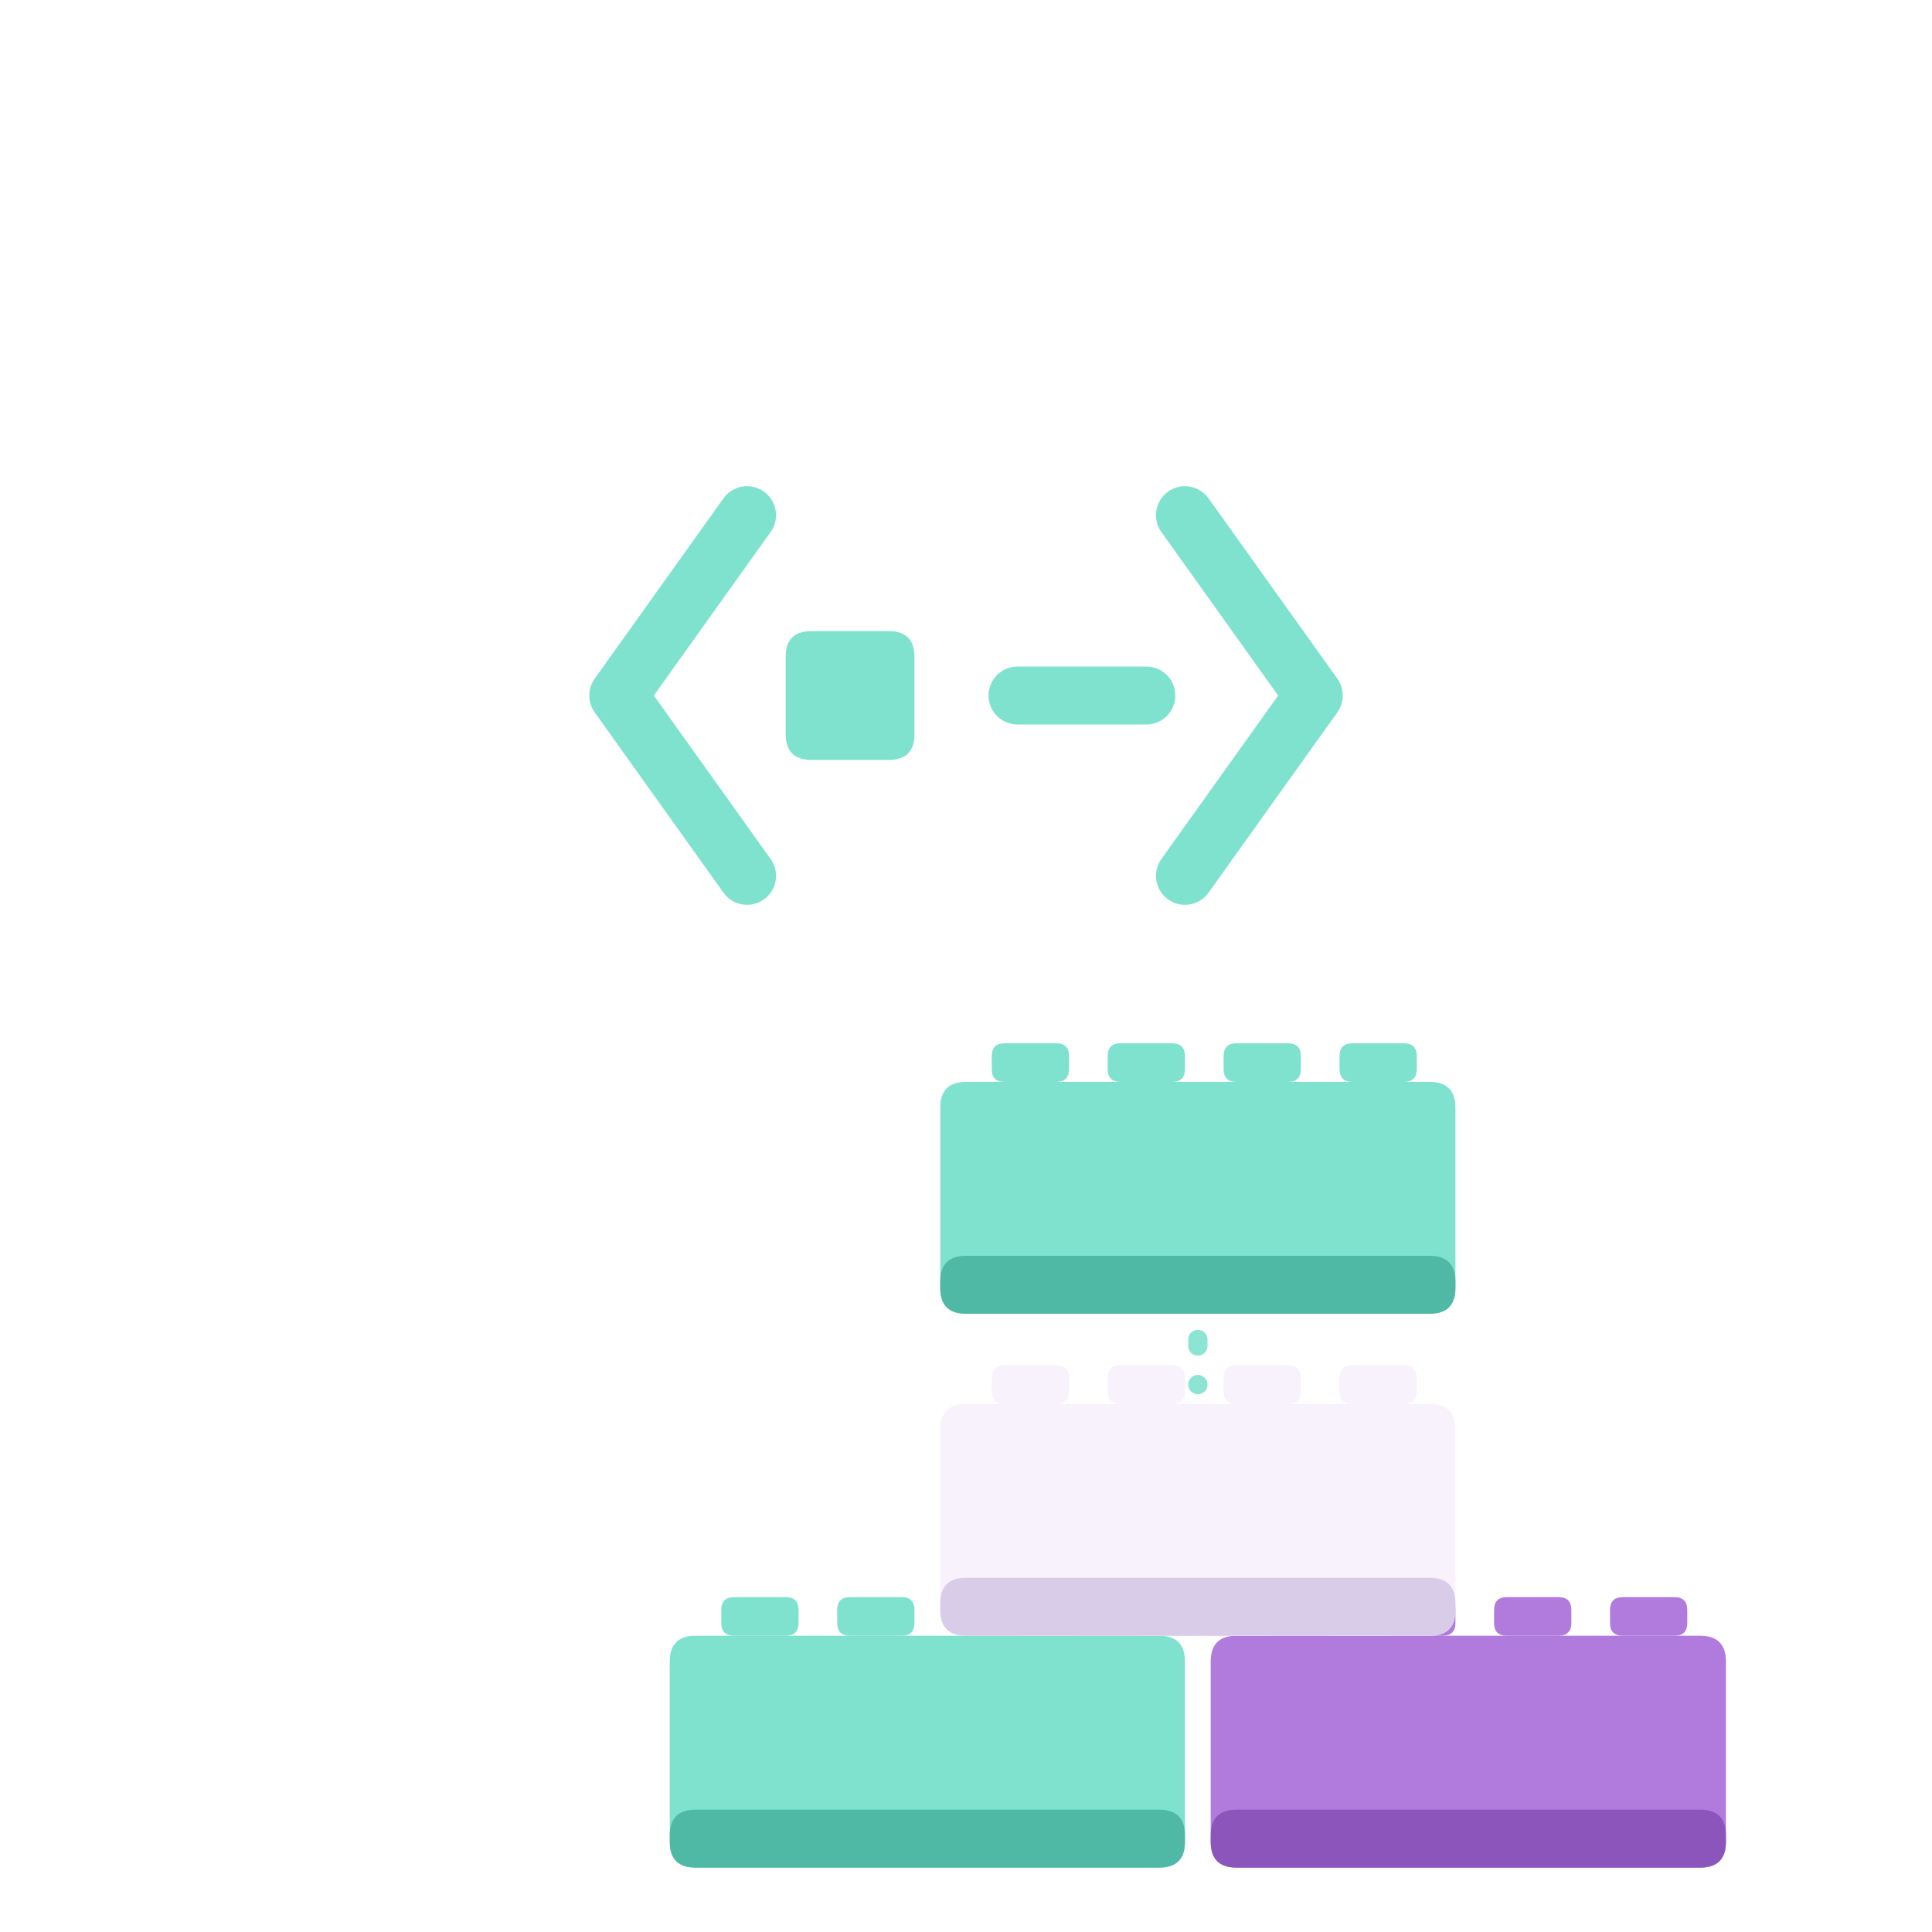
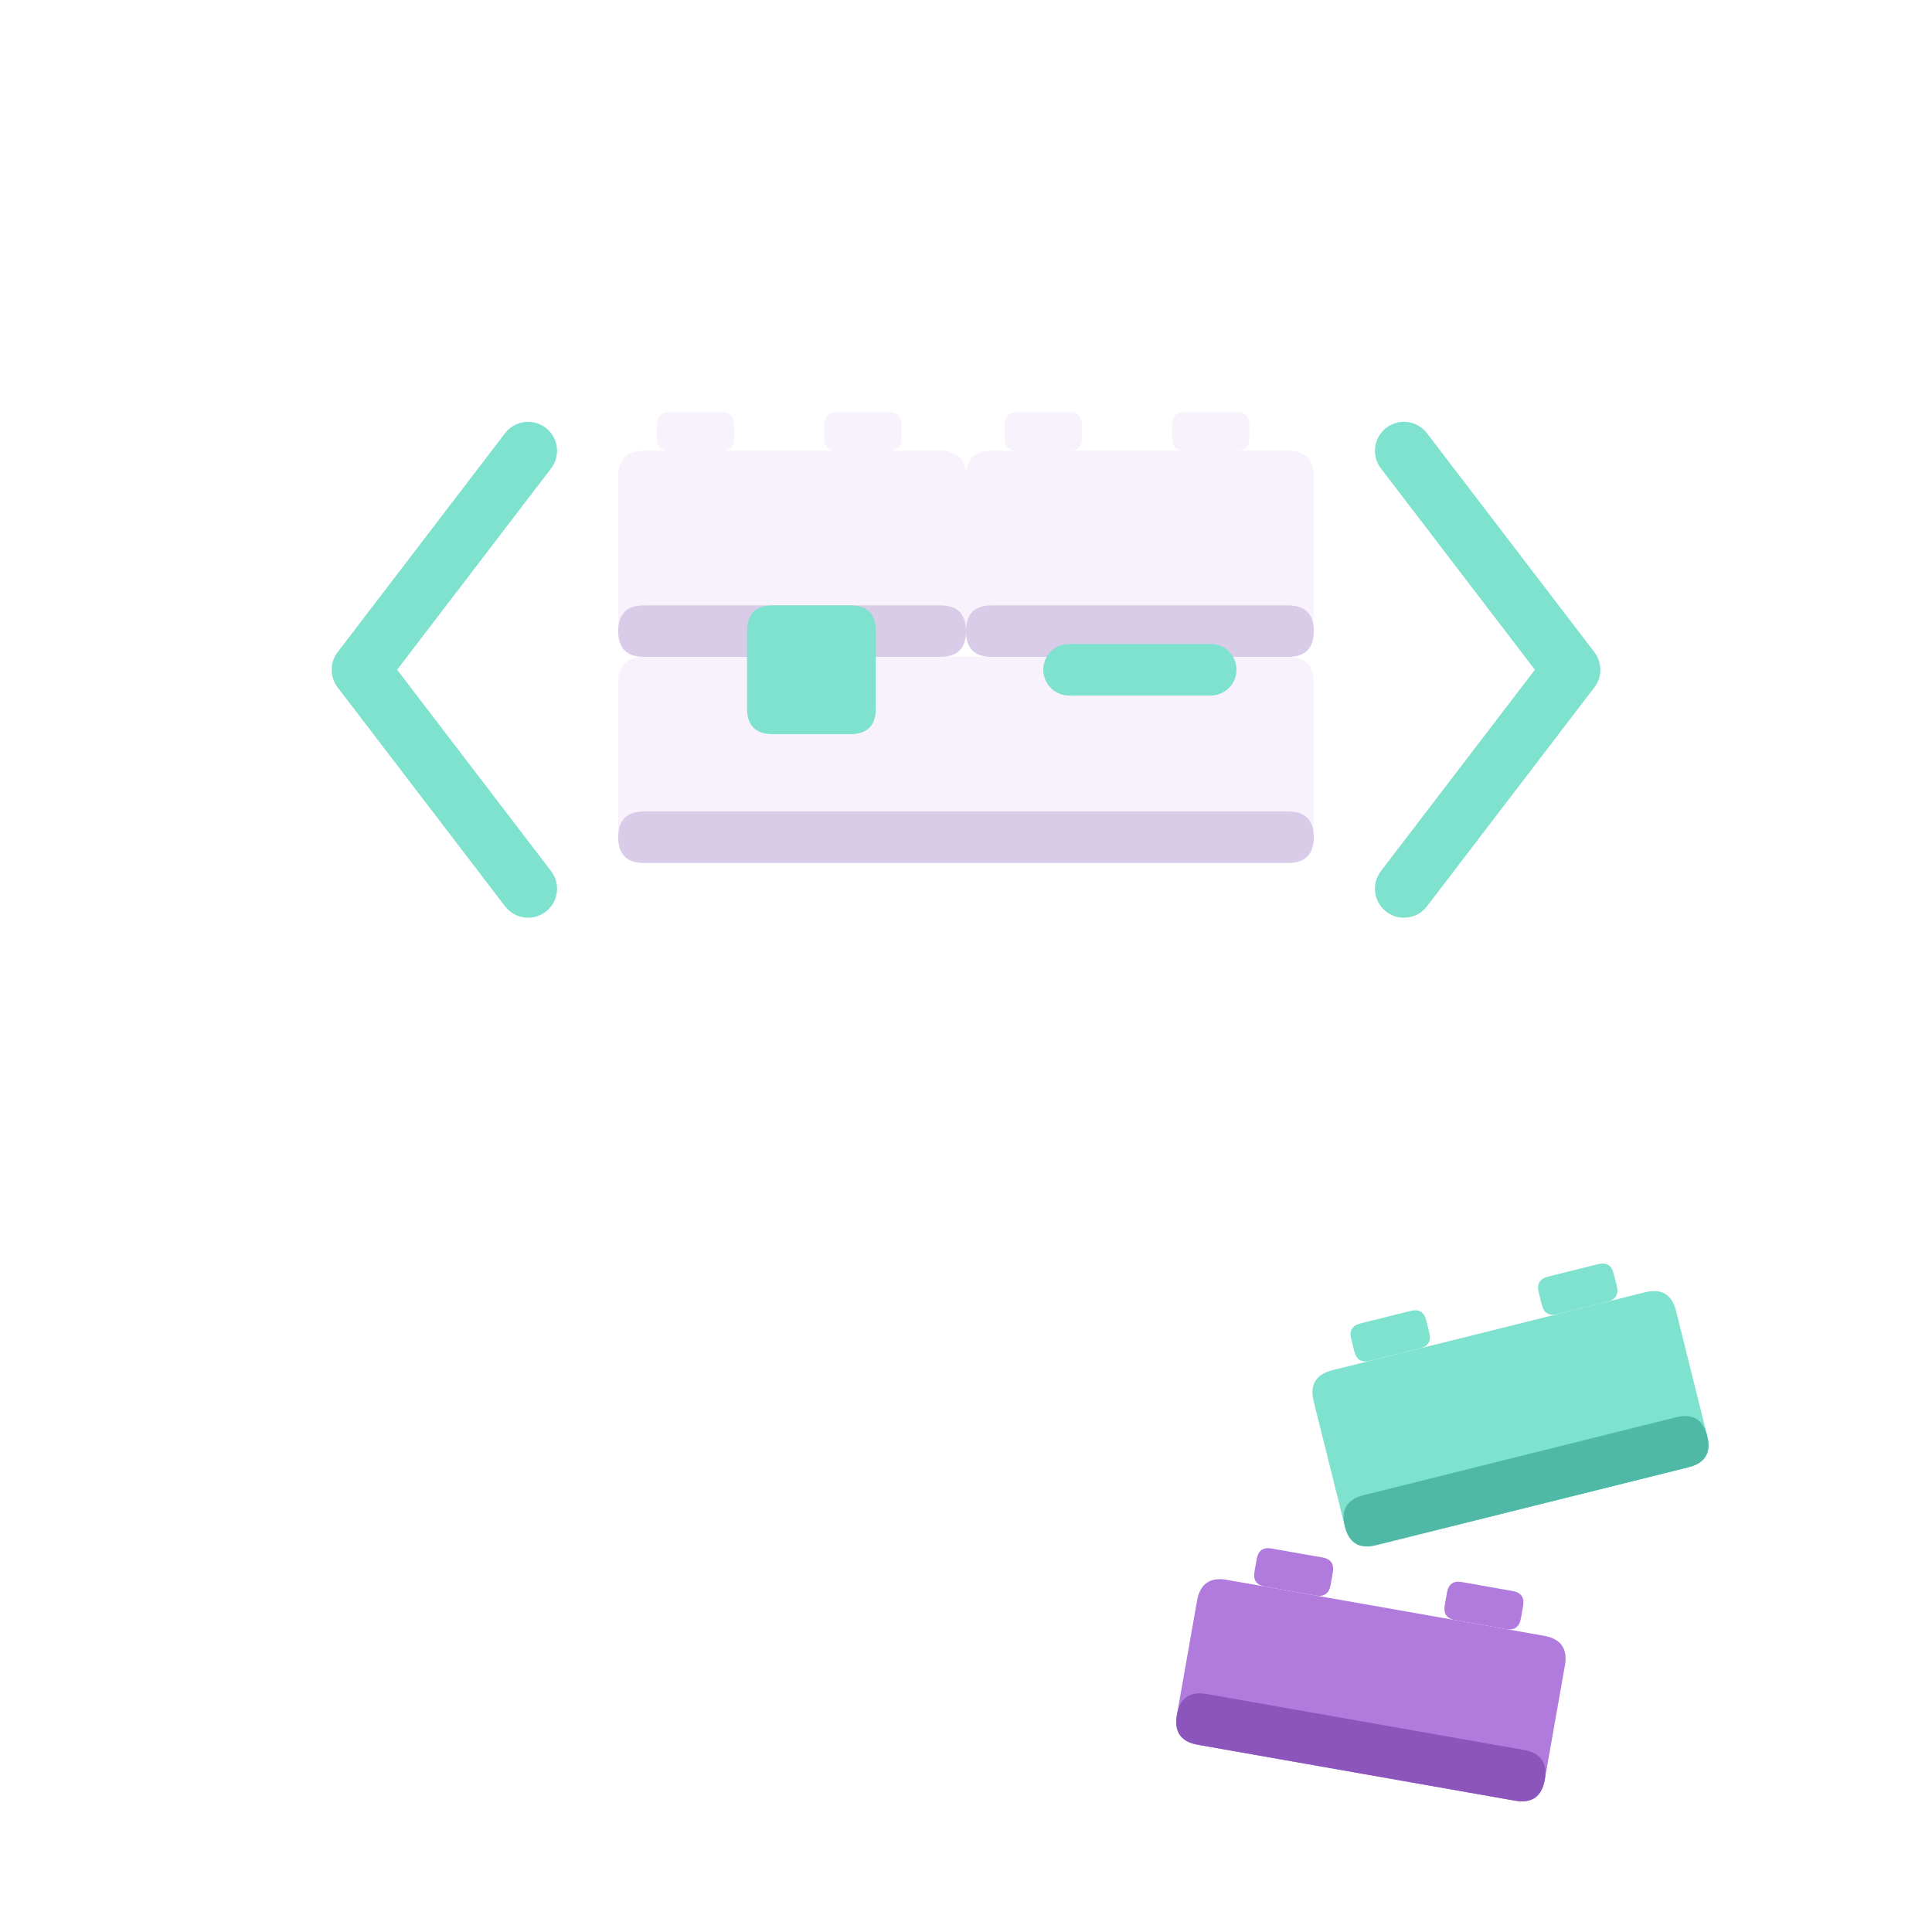
<svg xmlns="http://www.w3.org/2000/svg" width="300" height="300" viewBox="0 0 300 300" role="img" aria-labelledby="title">
-   <g transform="translate(86 44)">
-     <path d="M30 36 L10 64 L30 92 M98 36 L118 64 L98 92" fill="none" stroke="#7FE2CE" stroke-width="9" stroke-linecap="round" stroke-linejoin="round" />
-     <path d="M40 54H52Q56 54 56 58V70Q56 74 52 74H40Q36 74 36 70V58Q36 54 40 54Z" fill="#7FE2CE" />
-     <path d="M72 64 H92" fill="none" stroke="#7FE2CE" stroke-width="9" stroke-linecap="round" />
+   <path d="M82 70 L56 104 L82 138 M218 70 L244 104 L218 138" fill="none" stroke="#7FE2CE" stroke-width="9" stroke-linecap="round" stroke-linejoin="round" />
+   <g>
+     <path d="M104 64H112Q114 64 114 66V68Q114 70 112 70H104Q102 70 102 68V66Q102 64 104 64Z" fill="#F7F2FC" />
+     <path d="M130 64H138Q140 64 140 66V68Q140 70 138 70H130Q128 70 128 68V66Q128 64 130 64Z" fill="#F7F2FC" />
+     <path d="M100 70H146Q150 70 150 74V98Q150 102 146 102H100Q96 102 96 98V74Q96 70 100 70Z" fill="#F7F2FC" />
+     <path d="M100 94H146Q150 94 150 98V98Q150 102 146 102H100Q96 102 96 98V98Q96 94 100 94Z" fill="#D9CCE9" />
+     <path d="M158 64H166Q168 64 168 66V68Q168 70 166 70H158Q156 70 156 68V66Q156 64 158 64Z" fill="#F7F2FC" />
+     <path d="M184 64H192Q194 64 194 66V68Q194 70 192 70H184Q182 70 182 68V66Q182 64 184 64Z" fill="#F7F2FC" />
+     <path d="M154 70H200Q204 70 204 74V98Q204 102 200 102H154Q150 102 150 98V74Q150 70 154 70Z" fill="#F7F2FC" />
+     <path d="M154 94H200Q204 94 204 98V98Q204 102 200 102H154Q150 102 150 98V98Q150 94 154 94Z" fill="#D9CCE9" />
+     <path d="M100 102H200Q204 102 204 106V130Q204 134 200 134H100Q96 134 96 130V106Q96 102 100 102Z" fill="#F7F2FC" />
+     <path d="M100 126H200Q204 126 204 130V130Q204 134 200 134H100Q96 134 96 130V130Q96 126 100 126Z" fill="#D9CCE9" />
+     <path d="M120 94H132Q136 94 136 98V110Q136 114 132 114H120Q116 114 116 110V98Q116 94 120 94Z" fill="#7FE2CE" />
+     <path d="M166 104 H188" fill="none" stroke="#7FE2CE" stroke-width="8" stroke-linecap="round" />
  </g>
-   <g>
-     <path d="M114 248H122Q124 248 124 250V252Q124 254 122 254H114Q112 254 112 252V250Q112 248 114 248Z" fill="#7FE2CE" />
-     <path d="M132 248H140Q142 248 142 250V252Q142 254 140 254H132Q130 254 130 252V250Q130 248 132 248Z" fill="#7FE2CE" />
-     <path d="M150 248H158Q160 248 160 250V252Q160 254 158 254H150Q148 254 148 252V250Q148 248 150 248Z" fill="#7FE2CE" />
-     <path d="M168 248H176Q178 248 178 250V252Q178 254 176 254H168Q166 254 166 252V250Q166 248 168 248Z" fill="#7FE2CE" />
-     <path d="M108 254H180Q184 254 184 258V286Q184 290 180 290H108Q104 290 104 286V258Q104 254 108 254Z" fill="#7FE2CE" />
-     <path d="M108 281H180Q184 281 184 285V286Q184 290 180 290H108Q104 290 104 286V285Q104 281 108 281Z" fill="#4FB9A5" />
-     <path d="M198 248H206Q208 248 208 250V252Q208 254 206 254H198Q196 254 196 252V250Q196 248 198 248Z" fill="#B07BDD" />
-     <path d="M216 248H224Q226 248 226 250V252Q226 254 224 254H216Q214 254 214 252V250Q214 248 216 248Z" fill="#B07BDD" />
-     <path d="M234 248H242Q244 248 244 250V252Q244 254 242 254H234Q232 254 232 252V250Q232 248 234 248Z" fill="#B07BDD" />
-     <path d="M252 248H260Q262 248 262 250V252Q262 254 260 254H252Q250 254 250 252V250Q250 248 252 248Z" fill="#B07BDD" />
-     <path d="M192 254H264Q268 254 268 258V286Q268 290 264 290H192Q188 290 188 286V258Q188 254 192 254Z" fill="#B07BDD" />
-     <path d="M192 281H264Q268 281 268 285V286Q268 290 264 290H192Q188 290 188 286V285Q188 281 192 281Z" fill="#8C55BC" />
+   <g transform="rotate(-14 236 222)">
+     <path d="M216 200H224Q226 200 226 202V204Q226 206 224 206H216Q214 206 214 204V202Q214 200 216 200Z" fill="#7FE2CE" />
+     <path d="M246 200H254Q256 200 256 202V204Q256 206 254 206H246Q244 206 244 204V202Q244 200 246 200Z" fill="#7FE2CE" />
+     <path d="M210 206H260Q264 206 264 210V230Q264 234 260 234H210Q206 234 206 230V210Q206 206 210 206Z" fill="#7FE2CE" />
+     <path d="M210 226H260Q264 226 264 230V230Q264 234 260 234H210Q206 234 206 230V230Q206 226 210 226Z" fill="#4FB9A5" />
  </g>
-   <g>
-     <path d="M156 212H164Q166 212 166 214V216Q166 218 164 218H156Q154 218 154 216V214Q154 212 156 212Z" fill="#F7F2FC" />
-     <path d="M174 212H182Q184 212 184 214V216Q184 218 182 218H174Q172 218 172 216V214Q172 212 174 212Z" fill="#F7F2FC" />
-     <path d="M192 212H200Q202 212 202 214V216Q202 218 200 218H192Q190 218 190 216V214Q190 212 192 212Z" fill="#F7F2FC" />
-     <path d="M210 212H218Q220 212 220 214V216Q220 218 218 218H210Q208 218 208 216V214Q208 212 210 212Z" fill="#F7F2FC" />
-     <path d="M150 218H222Q226 218 226 222V250Q226 254 222 254H150Q146 254 146 250V222Q146 218 150 218Z" fill="#F7F2FC" />
-     <path d="M150 245H222Q226 245 226 249V250Q226 254 222 254H150Q146 254 146 250V249Q146 245 150 245Z" fill="#D9CCE9" />
-   </g>
-   <g>
-     <path d="M156 162H164Q166 162 166 164V166Q166 168 164 168H156Q154 168 154 166V164Q154 162 156 162Z" fill="#7FE2CE" />
-     <path d="M174 162H182Q184 162 184 164V166Q184 168 182 168H174Q172 168 172 166V164Q172 162 174 162Z" fill="#7FE2CE" />
-     <path d="M192 162H200Q202 162 202 164V166Q202 168 200 168H192Q190 168 190 166V164Q190 162 192 162Z" fill="#7FE2CE" />
-     <path d="M210 162H218Q220 162 220 164V166Q220 168 218 168H210Q208 168 208 166V164Q208 162 210 162Z" fill="#7FE2CE" />
-     <path d="M150 168H222Q226 168 226 172V200Q226 204 222 204H150Q146 204 146 200V172Q146 168 150 168Z" fill="#7FE2CE" />
-     <path d="M150 195H222Q226 195 226 199V200Q226 204 222 204H150Q146 204 146 200V199Q146 195 150 195Z" fill="#4FB9A5" />
-     <path d="M186 208 V215" fill="none" stroke="#7FE2CE" stroke-width="3" stroke-linecap="round" stroke-dasharray="1 6" opacity=".9" />
+   <g transform="rotate(10 216 262)">
+     <path d="M194 244H202Q204 244 204 246V248Q204 250 202 250H194Q192 250 192 248V246Q192 244 194 244Z" fill="#B07BDD" />
+     <path d="M224 244H232Q234 244 234 246V248Q234 250 232 250H224Q222 250 222 248V246Q222 244 224 244Z" fill="#B07BDD" />
+     <path d="M188 250H238Q242 250 242 254V272Q242 276 238 276H188Q184 276 184 272V254Q184 250 188 250Z" fill="#B07BDD" />
+     <path d="M188 268H238Q242 268 242 272V272Q242 276 238 276H188Q184 276 184 272V272Q184 268 188 268Z" fill="#8C55BC" />
  </g>
</svg>
